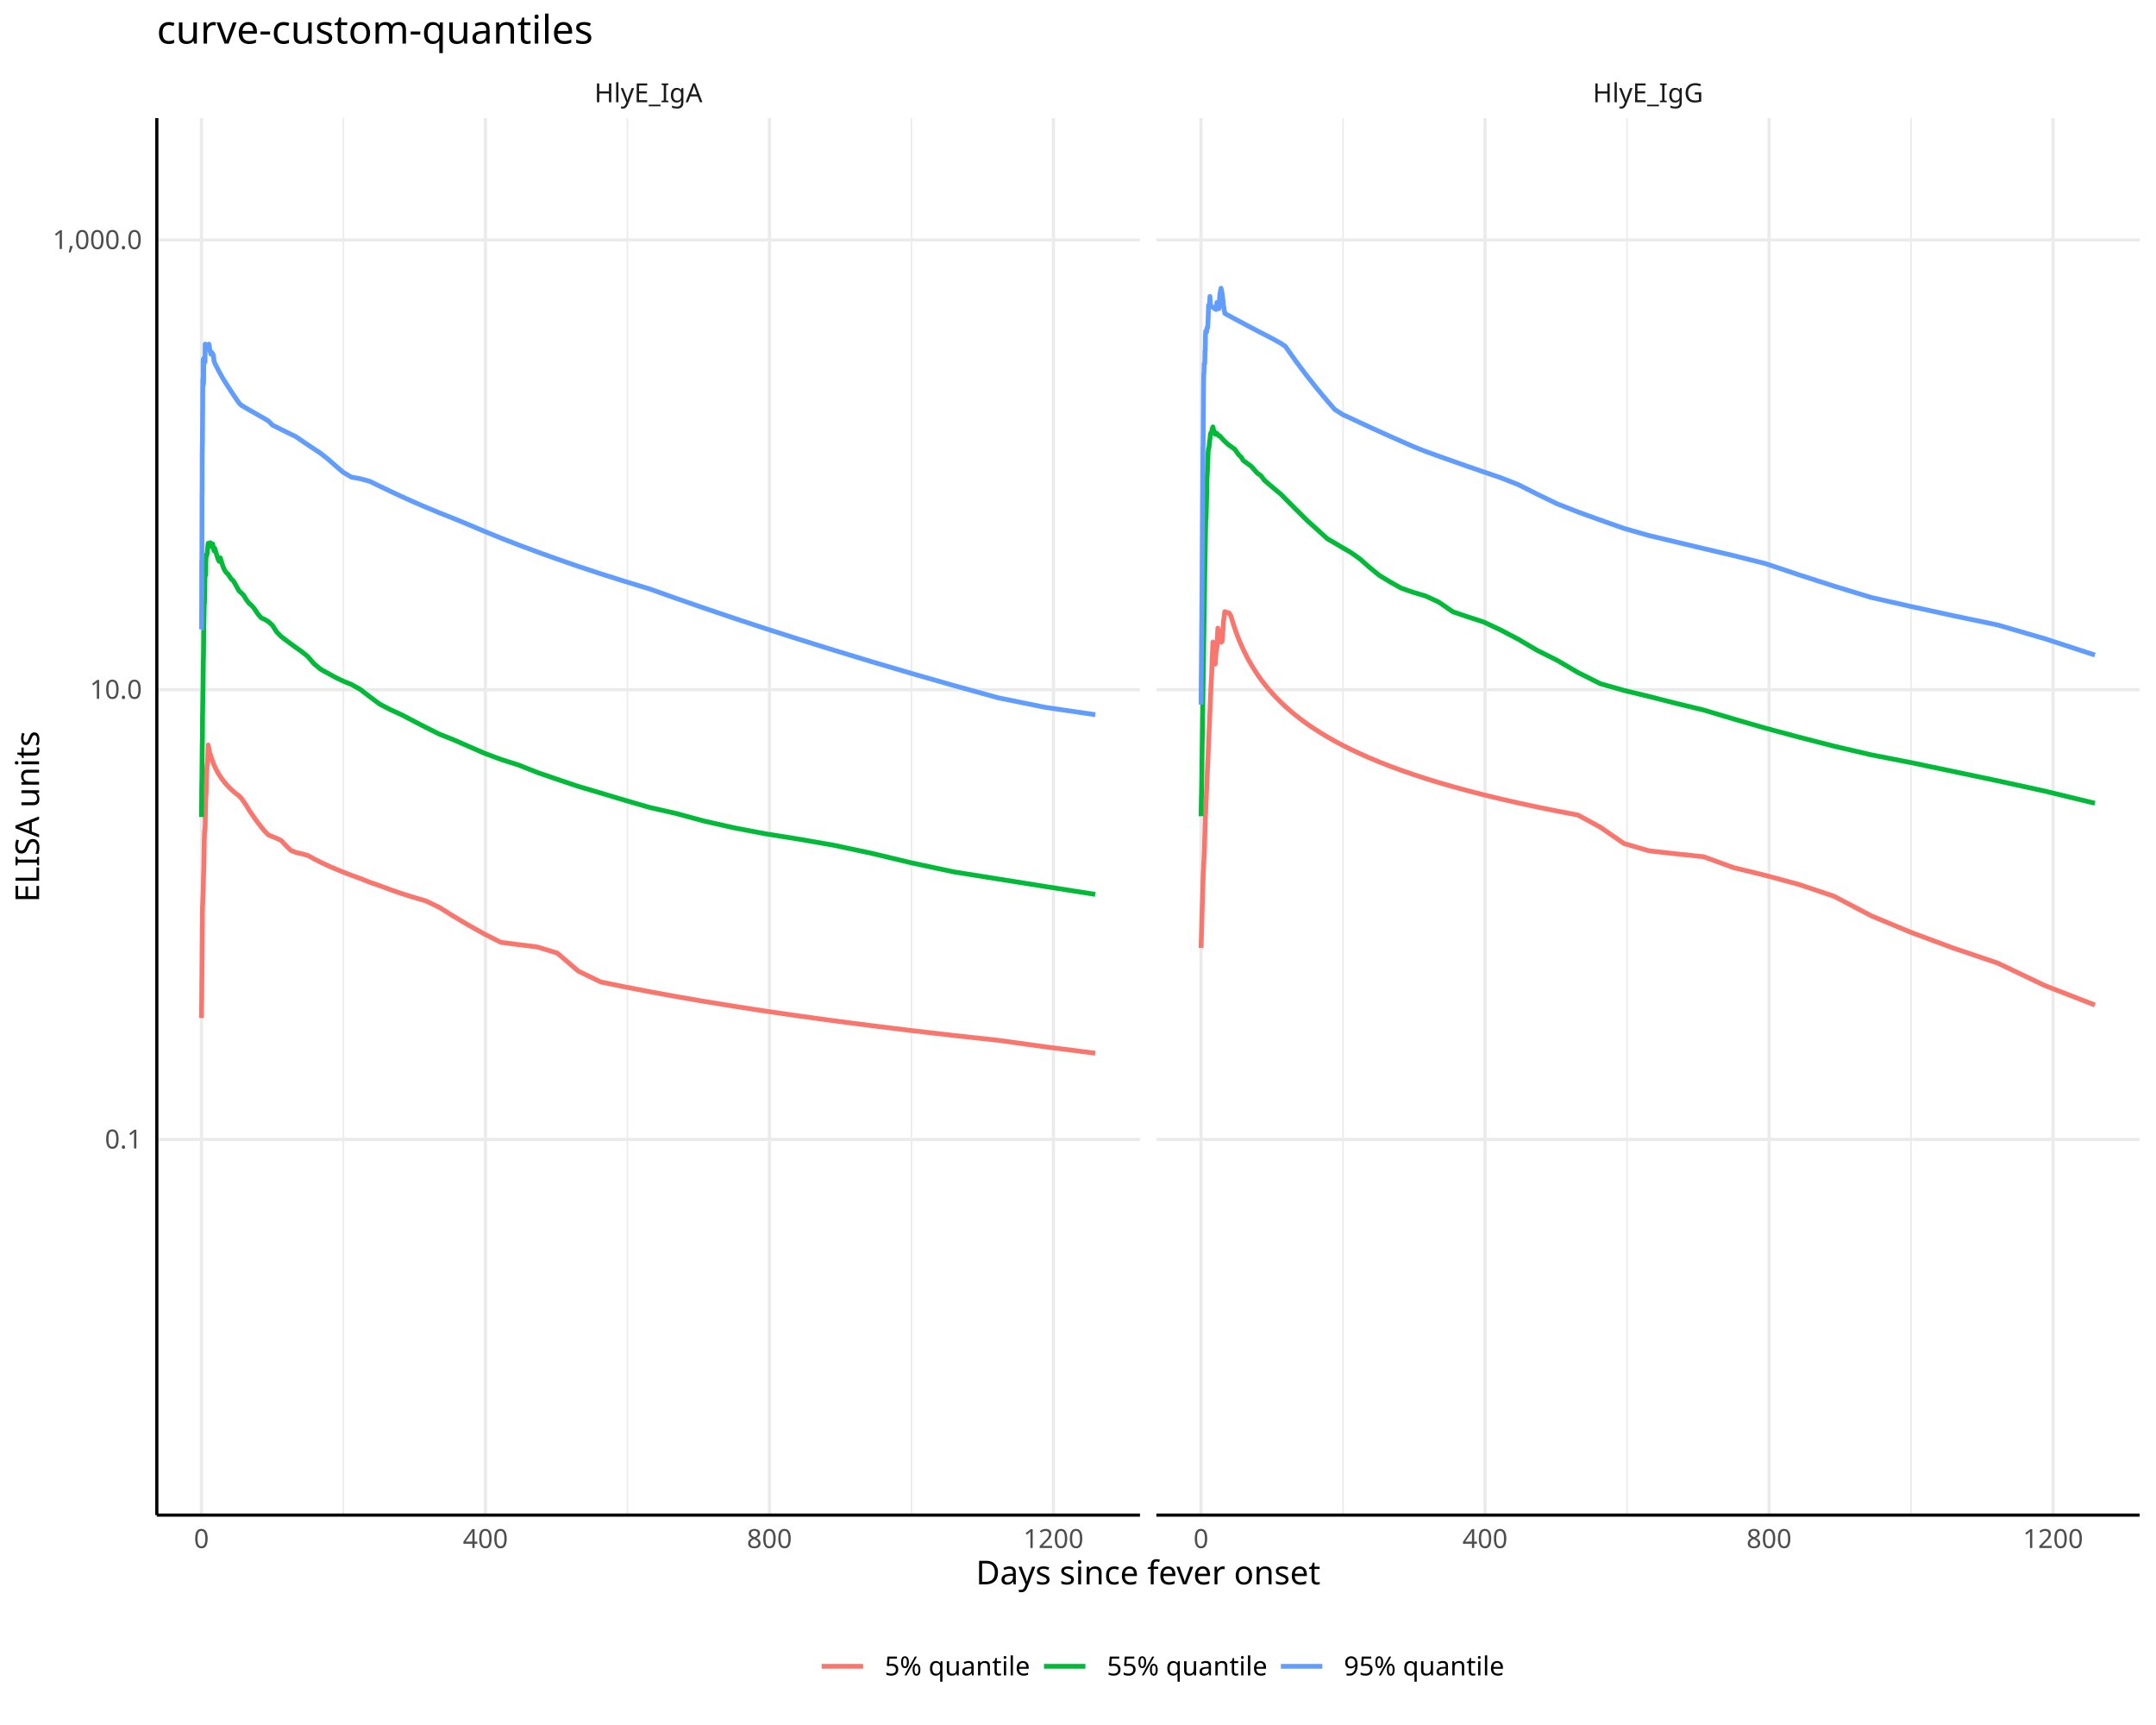
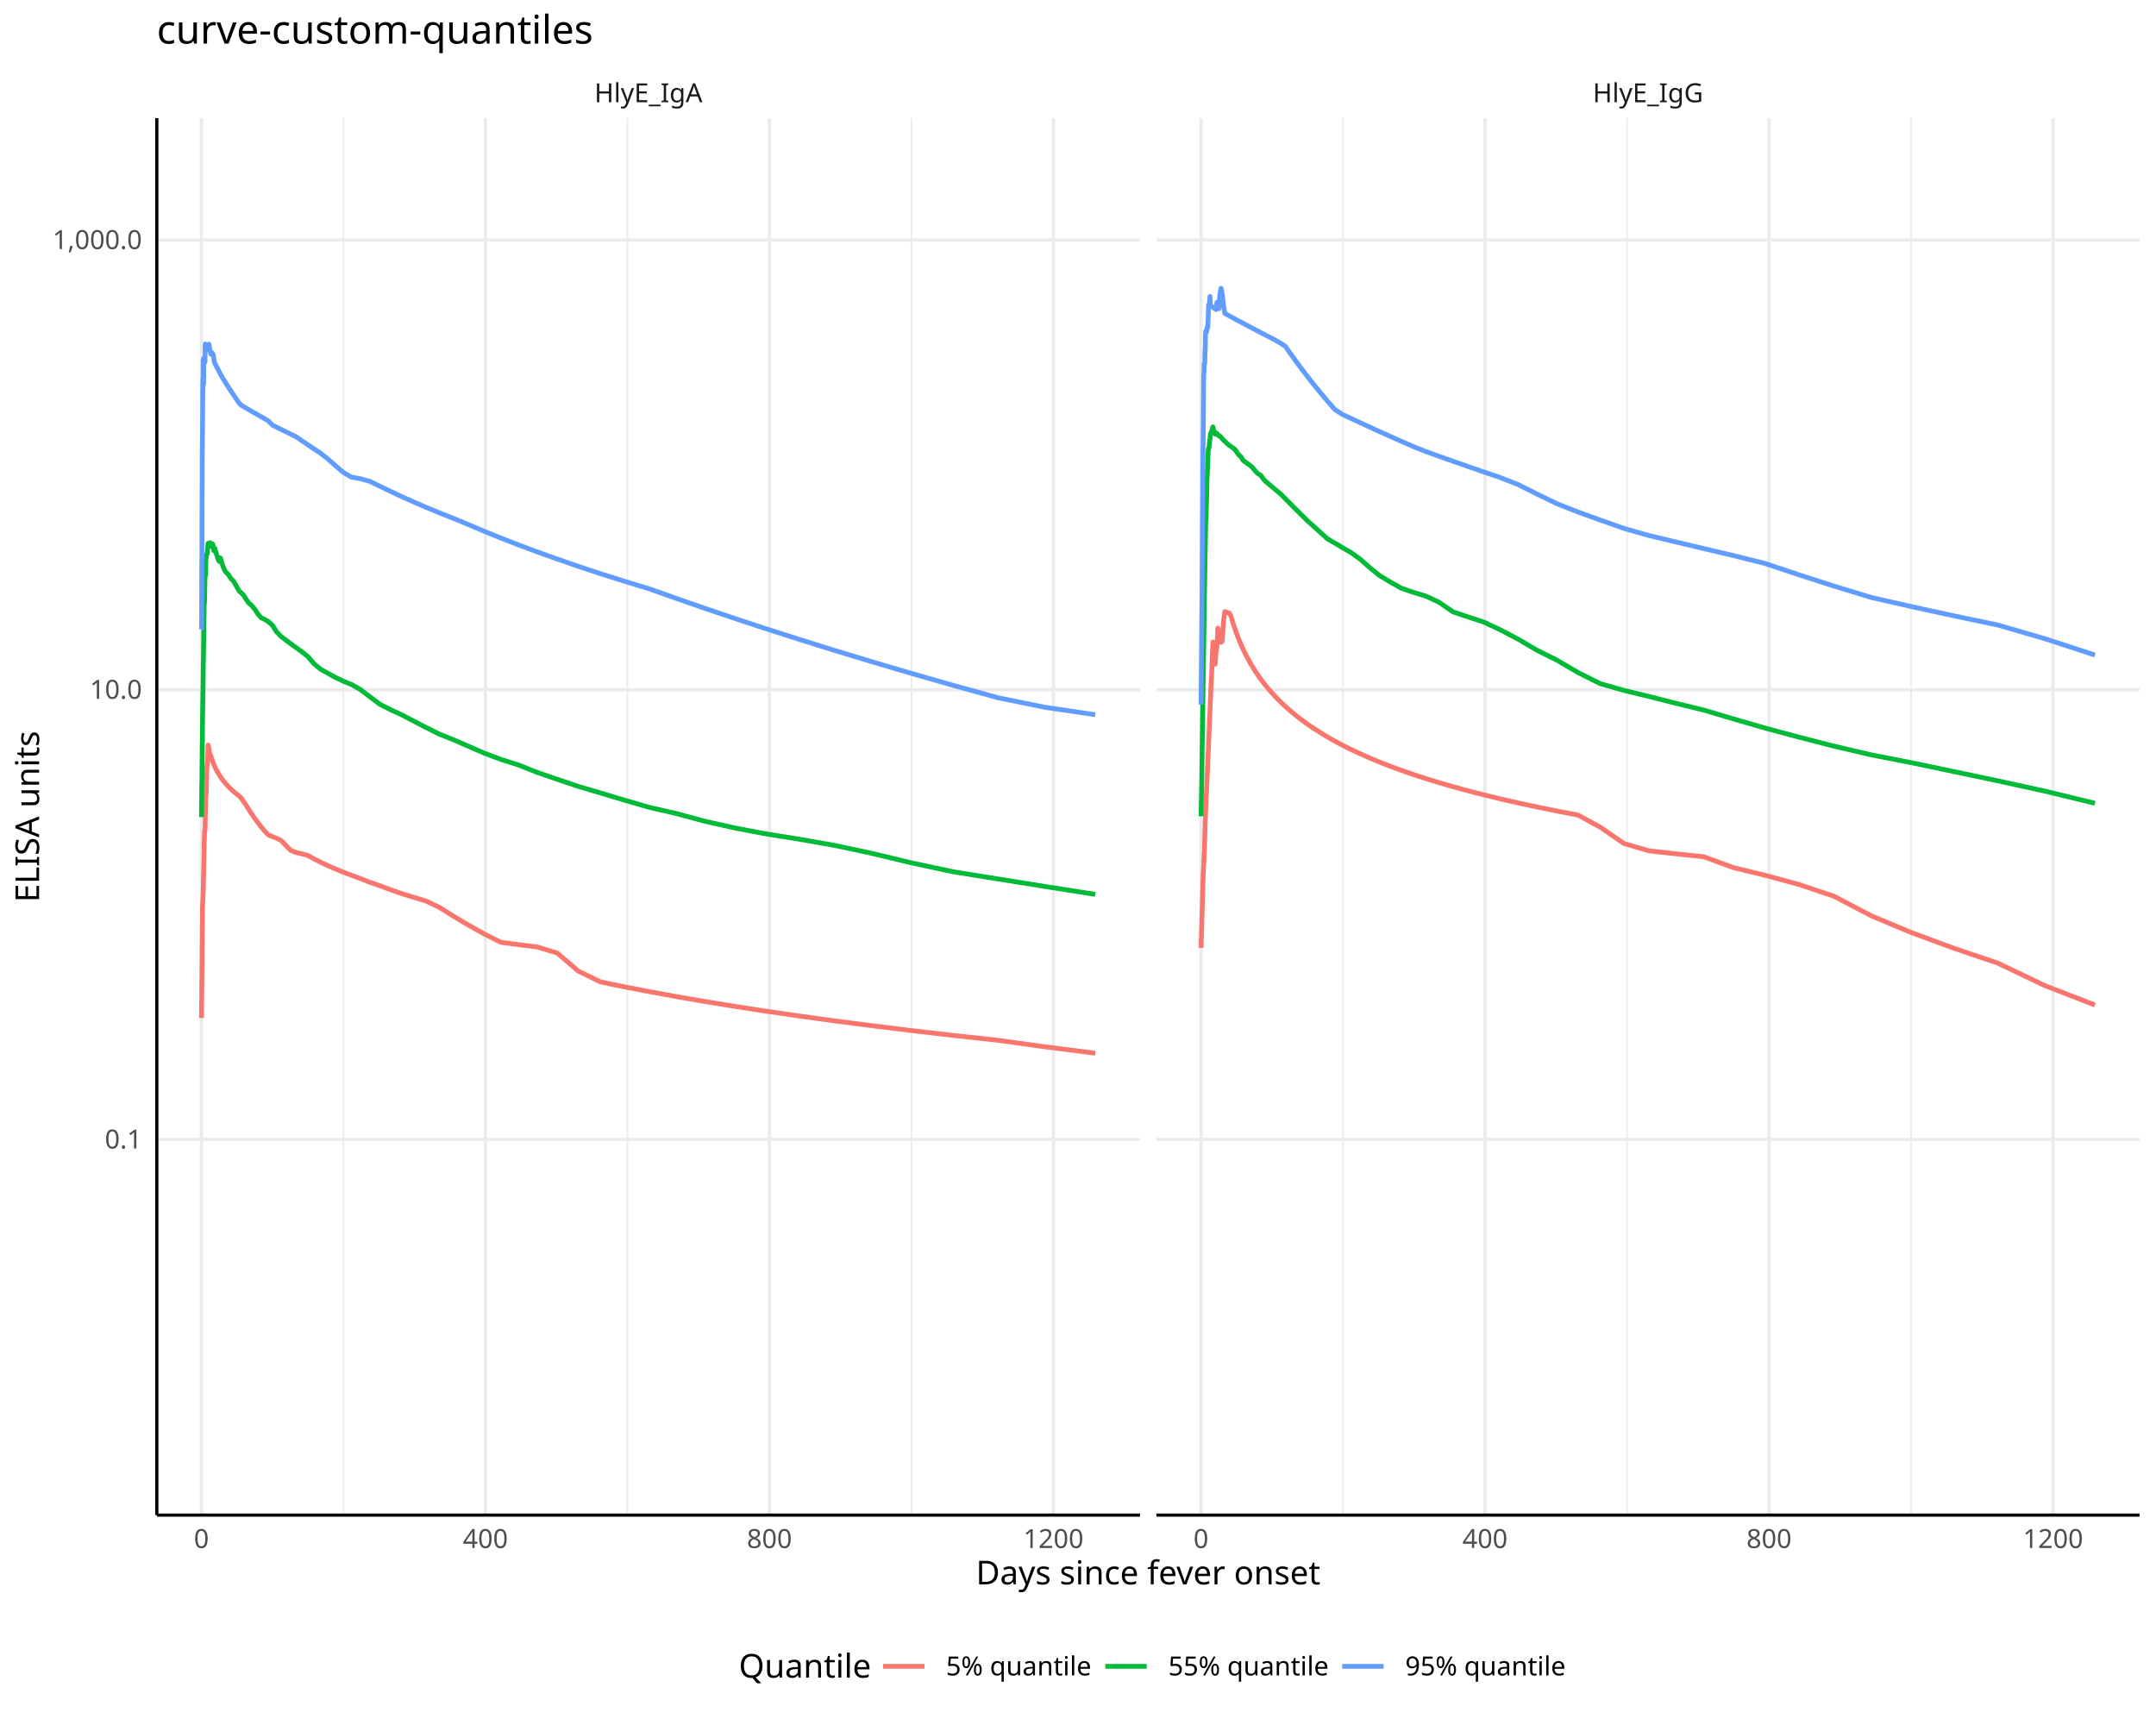
<svg xmlns="http://www.w3.org/2000/svg" class="svglite" data-engine-version="2.0" width="720.00pt" height="576.00pt" viewBox="0 0 720.00 576.00">
  <defs>
    <style type="text/css">
    .svglite line, .svglite polyline, .svglite polygon, .svglite path, .svglite rect, .svglite circle {
      fill: none;
      stroke: #000000;
      stroke-linecap: round;
      stroke-linejoin: round;
      stroke-miterlimit: 10.00;
    }
  </style>
  </defs>
  <rect width="100%" height="100%" style="stroke: none; fill: #FFFFFF;" />
  <defs>
    <clipPath id="cpMC4wMHw3MjAuMDB8MC4wMHw1NzYuMDA=">
      <rect x="0.00" y="0.00" width="720.00" height="576.00" />
    </clipPath>
  </defs>
  <g clip-path="url(#cpMC4wMHw3MjAuMDB8MC4wMHw1NzYuMDA=)">
</g>
  <defs>
    <clipPath id="cpNTIuMzd8MzgwLjcwfDM5LjQzfDUwNS45MQ==">
      <rect x="52.37" y="39.43" width="328.34" height="466.48" />
    </clipPath>
  </defs>
  <g clip-path="url(#cpNTIuMzd8MzgwLjcwfDM5LjQzfDUwNS45MQ==)">
    <polyline points="114.69,505.91 114.69,39.43 " style="stroke-width: 0.53; stroke: #EBEBEB; stroke-linecap: butt;" />
    <polyline points="209.54,505.91 209.54,39.43 " style="stroke-width: 0.53; stroke: #EBEBEB; stroke-linecap: butt;" />
    <polyline points="304.38,505.91 304.38,39.43 " style="stroke-width: 0.53; stroke: #EBEBEB; stroke-linecap: butt;" />
    <polyline points="52.37,380.47 380.70,380.47 " style="stroke-width: 1.07; stroke: #EBEBEB; stroke-linecap: butt;" />
    <polyline points="52.37,230.30 380.70,230.30 " style="stroke-width: 1.07; stroke: #EBEBEB; stroke-linecap: butt;" />
    <polyline points="52.37,80.13 380.70,80.13 " style="stroke-width: 1.07; stroke: #EBEBEB; stroke-linecap: butt;" />
    <polyline points="67.27,505.91 67.27,39.43 " style="stroke-width: 1.07; stroke: #EBEBEB; stroke-linecap: butt;" />
    <polyline points="162.11,505.91 162.11,39.43 " style="stroke-width: 1.07; stroke: #EBEBEB; stroke-linecap: butt;" />
    <polyline points="256.96,505.91 256.96,39.43 " style="stroke-width: 1.07; stroke: #EBEBEB; stroke-linecap: butt;" />
    <polyline points="351.81,505.91 351.81,39.43 " style="stroke-width: 1.07; stroke: #EBEBEB; stroke-linecap: butt;" />
    <polyline points="67.29,339.93 67.29,339.83 67.29,339.72 67.30,339.60 67.30,339.47 67.30,339.34 67.30,339.12 67.30,338.77 67.30,338.40 67.31,338.00 67.31,337.59 67.31,337.15 67.31,336.68 67.32,336.19 67.32,335.66 67.32,335.46 67.33,335.32 67.33,335.17 67.33,335.02 67.34,334.84 67.34,334.66 67.35,334.46 67.35,334.25 67.36,334.03 67.36,333.49 67.37,332.82 67.37,332.11 67.38,331.35 67.39,330.56 67.39,329.71 67.40,328.81 67.41,327.85 67.42,326.83 67.43,325.75 67.44,324.61 67.45,323.40 67.46,322.11 67.47,320.76 67.48,319.32 67.49,317.79 67.50,316.17 67.52,314.46 67.53,312.65 67.55,310.72 67.57,308.68 67.58,306.52 67.60,304.24 67.62,303.43 67.64,302.76 67.67,302.11 67.69,301.59 67.71,301.04 67.74,300.46 67.77,299.84 67.80,299.17 67.83,298.47 67.86,297.72 67.90,296.44 67.94,293.86 67.98,292.36 68.02,291.06 68.06,289.65 68.11,287.47 68.16,284.31 68.21,280.96 68.27,279.07 68.33,277.41 68.39,277.18 68.46,277.35 68.53,275.57 68.60,271.31 68.68,267.47 68.76,265.11 68.85,265.33 68.95,260.62 69.05,257.34 69.15,255.36 69.26,255.49 69.38,252.60 69.51,248.78 69.64,249.43 69.78,250.07 69.93,250.68 70.09,253.00 70.25,251.91 70.43,252.52 70.62,253.11 70.82,253.70 71.03,254.28 71.25,254.85 71.48,255.42 71.73,255.99 72.00,256.55 72.28,257.11 72.58,257.66 72.89,258.21 73.22,258.76 73.58,259.31 73.95,259.86 74.35,260.40 74.77,260.94 75.21,261.48 75.68,262.02 76.18,262.56 76.71,263.10 77.27,263.64 77.86,264.18 78.49,264.71 79.15,265.25 79.86,265.79 80.60,266.56 81.39,267.69 82.23,268.92 83.11,270.36 84.05,271.78 85.05,273.22 86.10,274.66 87.22,276.10 88.40,277.55 89.65,278.80 90.98,279.36 92.38,279.92 93.87,280.63 95.45,282.30 97.12,283.96 98.89,284.67 100.76,285.09 102.75,285.62 104.85,286.77 107.07,287.92 109.43,289.02 111.93,290.11 114.58,291.19 117.38,292.27 120.35,293.35 123.50,294.60 126.83,295.75 130.36,297.07 134.10,298.37 138.06,299.61 142.25,300.84 146.69,302.97 151.40,305.91 156.38,308.87 161.67,311.84 167.26,314.65 173.18,315.43 179.46,316.21 186.11,318.25 193.15,324.28 200.61,327.89 208.51,329.51 216.88,331.13 225.74,332.75 235.13,334.37 245.08,335.99 255.62,337.62 266.78,339.24 278.60,340.87 291.12,342.49 304.38,344.12 318.43,345.75 333.32,347.37 349.08,349.56 365.78,351.68 " style="stroke-width: 1.60; stroke: #F8766D; stroke-linecap: butt;" />
    <polyline points="67.29,272.82 67.29,272.73 67.29,272.63 67.30,272.53 67.30,272.42 67.30,272.30 67.30,272.17 67.30,272.01 67.30,271.67 67.31,271.19 67.31,270.69 67.31,270.20 67.31,269.67 67.32,269.18 67.32,268.97 67.32,268.76 67.33,268.55 67.33,268.33 67.33,268.10 67.34,267.89 67.34,267.69 67.35,267.48 67.35,267.26 67.36,265.68 67.36,264.92 67.37,264.40 67.37,263.85 67.38,263.26 67.39,262.64 67.39,261.98 67.40,261.28 67.41,261.21 67.42,261.55 67.43,260.82 67.44,259.80 67.45,258.72 67.46,257.62 67.47,256.53 67.48,255.44 67.49,254.59 67.50,253.51 67.52,250.68 67.53,249.15 67.55,248.65 67.57,247.67 67.58,246.90 67.60,245.55 67.62,243.40 67.64,239.56 67.67,238.12 67.69,236.64 67.71,235.19 67.74,233.69 67.77,231.29 67.80,230.07 67.83,228.41 67.86,225.29 67.90,221.19 67.94,219.97 67.98,217.04 68.02,213.39 68.06,208.81 68.11,206.98 68.16,204.62 68.21,200.40 68.27,201.52 68.33,200.03 68.39,196.54 68.46,192.77 68.53,190.68 68.60,190.80 68.68,192.00 68.76,186.96 68.85,186.05 68.95,185.16 69.05,185.26 69.15,185.06 69.26,184.07 69.38,182.67 69.51,181.42 69.64,181.64 69.78,181.87 69.93,182.11 70.09,181.68 70.25,181.22 70.43,181.68 70.62,182.15 70.82,182.62 71.03,181.64 71.25,182.75 71.48,183.95 71.73,183.09 72.00,184.03 72.28,184.99 72.58,185.97 72.89,186.89 73.22,187.46 73.58,186.29 73.95,187.54 74.35,188.80 74.77,189.87 75.21,190.73 75.68,191.29 76.18,191.75 76.71,192.55 77.27,193.40 77.86,193.86 78.49,194.89 79.15,196.09 79.86,197.36 80.60,197.99 81.39,198.80 82.23,200.19 83.11,201.38 84.05,202.18 85.05,203.38 86.10,204.98 87.22,206.30 88.40,206.84 89.65,207.59 90.98,208.80 92.38,211.00 93.87,212.53 95.45,213.73 97.12,214.98 98.89,216.26 100.76,217.59 102.75,219.18 104.85,221.61 107.07,223.47 109.43,224.76 111.93,226.16 114.58,227.42 117.38,228.56 120.35,230.23 123.50,232.65 126.83,235.13 130.36,236.96 134.10,238.66 138.06,240.73 142.25,242.91 146.69,245.12 151.40,246.99 156.38,249.16 161.67,251.48 167.26,253.57 173.18,255.45 179.46,257.94 186.11,260.23 193.15,262.59 200.61,264.80 208.51,267.17 216.88,269.60 225.74,271.62 235.13,274.16 245.08,276.41 255.62,278.42 266.78,280.20 278.60,282.27 291.12,284.94 304.38,288.12 318.43,291.12 333.32,293.50 349.08,296.02 365.78,298.65 " style="stroke-width: 1.60; stroke: #00BA38; stroke-linecap: butt;" />
    <polyline points="67.29,210.12 67.29,210.11 67.29,210.10 67.30,210.09 67.30,210.07 67.30,210.06 67.30,210.04 67.30,210.03 67.30,210.01 67.31,209.96 67.31,209.70 67.31,209.41 67.31,209.12 67.32,208.80 67.32,208.47 67.32,208.11 67.33,207.73 67.33,207.34 67.33,206.91 67.34,205.84 67.34,203.93 67.35,203.75 67.35,201.76 67.36,199.17 67.36,196.43 67.37,193.52 67.37,190.47 67.38,187.35 67.39,199.84 67.39,198.98 67.40,196.16 67.41,192.81 67.42,189.26 67.43,185.48 67.44,181.46 67.45,177.98 67.46,173.06 67.47,168.71 67.48,164.66 67.49,164.41 67.50,164.11 67.52,161.34 67.53,152.33 67.55,150.92 67.57,149.48 67.58,148.72 67.60,147.86 67.62,145.09 67.64,141.90 67.67,137.88 67.69,133.83 67.71,129.65 67.74,126.49 67.77,128.89 67.80,129.10 67.83,127.89 67.86,120.00 67.90,127.95 67.94,128.08 67.98,128.20 68.02,125.77 68.06,120.54 68.11,119.52 68.16,119.86 68.21,119.91 68.27,120.15 68.33,120.39 68.39,120.65 68.46,120.92 68.53,114.88 68.60,114.99 68.68,115.12 68.76,115.24 68.85,115.38 68.95,115.39 69.05,115.36 69.15,115.62 69.26,115.80 69.38,116.00 69.51,116.22 69.64,115.01 69.78,114.92 69.93,115.84 70.09,117.15 70.25,117.46 70.43,118.27 70.62,117.60 70.82,117.84 71.03,118.12 71.25,118.57 71.48,120.53 71.73,121.29 72.00,121.81 72.28,122.36 72.58,122.93 72.89,123.54 73.22,124.16 73.58,124.82 73.95,125.50 74.35,126.21 74.77,126.89 75.21,127.59 75.68,128.34 76.18,129.11 76.71,129.93 77.27,130.78 77.86,131.68 78.49,132.61 79.15,133.59 79.86,134.61 80.60,135.33 81.39,135.80 82.23,136.29 83.11,136.80 84.05,137.34 85.05,137.91 86.10,138.52 87.22,139.15 88.40,139.82 89.65,140.58 90.98,141.94 92.38,142.65 93.87,143.39 95.45,144.16 97.12,144.98 98.89,145.85 100.76,147.14 102.75,148.49 104.85,149.89 107.07,151.36 109.43,153.21 111.93,155.42 114.58,157.69 117.38,159.33 120.35,159.85 123.50,160.73 126.83,162.35 130.36,164.04 134.10,165.79 138.06,167.57 142.25,169.38 146.69,171.22 151.40,173.08 156.38,175.14 161.67,177.38 167.26,179.66 173.18,181.96 179.46,184.30 186.11,186.68 193.15,189.12 200.61,191.59 208.51,194.09 216.88,196.63 225.74,199.78 235.13,203.04 245.08,206.41 255.62,209.88 266.78,213.46 278.60,217.15 291.12,220.95 304.38,224.86 318.43,228.88 333.32,233.00 349.08,236.20 365.78,238.65 " style="stroke-width: 1.60; stroke: #619CFF; stroke-linecap: butt;" />
  </g>
  <g clip-path="url(#cpMC4wMHw3MjAuMDB8MC4wMHw1NzYuMDA=)">
</g>
  <defs>
    <clipPath id="cpMzg2LjE4fDcxNC41MnwzOS40M3w1MDUuOTE=">
      <rect x="386.18" y="39.43" width="328.34" height="466.48" />
    </clipPath>
  </defs>
  <g clip-path="url(#cpMzg2LjE4fDcxNC41MnwzOS40M3w1MDUuOTE=)">
    <polyline points="448.51,505.91 448.51,39.43 " style="stroke-width: 0.53; stroke: #EBEBEB; stroke-linecap: butt;" />
    <polyline points="543.35,505.91 543.35,39.43 " style="stroke-width: 0.53; stroke: #EBEBEB; stroke-linecap: butt;" />
    <polyline points="638.20,505.91 638.20,39.43 " style="stroke-width: 0.53; stroke: #EBEBEB; stroke-linecap: butt;" />
    <polyline points="386.18,380.47 714.52,380.47 " style="stroke-width: 1.07; stroke: #EBEBEB; stroke-linecap: butt;" />
    <polyline points="386.18,230.30 714.52,230.30 " style="stroke-width: 1.07; stroke: #EBEBEB; stroke-linecap: butt;" />
    <polyline points="386.18,80.13 714.52,80.13 " style="stroke-width: 1.07; stroke: #EBEBEB; stroke-linecap: butt;" />
    <polyline points="401.08,505.91 401.08,39.43 " style="stroke-width: 1.07; stroke: #EBEBEB; stroke-linecap: butt;" />
    <polyline points="495.93,505.91 495.93,39.43 " style="stroke-width: 1.07; stroke: #EBEBEB; stroke-linecap: butt;" />
    <polyline points="590.78,505.91 590.78,39.43 " style="stroke-width: 1.07; stroke: #EBEBEB; stroke-linecap: butt;" />
    <polyline points="685.62,505.91 685.62,39.43 " style="stroke-width: 1.07; stroke: #EBEBEB; stroke-linecap: butt;" />
    <polyline points="401.11,316.52 401.11,316.44 401.11,316.37 401.11,316.29 401.11,316.20 401.12,316.11 401.12,316.02 401.12,315.92 401.12,315.82 401.12,315.74 401.13,315.66 401.13,315.57 401.13,315.48 401.13,315.39 401.14,315.28 401.14,315.17 401.14,315.06 401.15,314.94 401.15,314.81 401.15,314.67 401.16,314.52 401.16,314.37 401.17,314.21 401.17,314.03 401.18,313.85 401.18,313.66 401.19,313.45 401.20,313.23 401.20,313.00 401.21,312.76 401.22,312.50 401.23,312.22 401.23,311.93 401.24,311.63 401.25,311.30 401.26,310.96 401.27,310.59 401.28,310.20 401.30,309.79 401.31,309.36 401.32,308.90 401.34,308.41 401.35,307.90 401.37,307.35 401.38,306.77 401.40,306.16 401.42,305.51 401.44,304.82 401.46,304.09 401.48,303.32 401.51,302.50 401.53,301.63 401.56,300.72 401.59,299.74 401.61,298.71 401.65,297.62 401.68,296.47 401.71,295.24 401.75,293.95 401.79,292.57 401.83,291.57 401.88,290.71 401.93,289.79 401.98,288.82 402.03,287.79 402.08,286.70 402.14,285.55 402.21,284.08 402.27,281.74 402.34,279.27 402.42,276.64 402.50,274.16 402.58,272.21 402.67,270.16 402.76,267.98 402.86,265.67 402.97,263.22 403.08,260.63 403.20,257.88 403.32,254.97 403.46,251.89 403.60,248.63 403.74,245.15 403.90,241.40 404.07,237.43 404.25,233.22 404.43,228.75 404.63,225.38 404.84,219.36 405.06,214.39 405.30,215.75 405.55,221.17 405.82,221.78 406.10,217.89 406.39,216.25 406.71,209.76 407.04,211.05 407.39,212.87 407.77,214.46 408.16,214.13 408.58,207.55 409.03,204.23 409.50,204.40 410.00,204.57 410.52,204.75 411.08,205.72 411.68,207.73 412.30,209.67 412.97,211.56 413.67,213.40 414.42,215.18 415.21,216.92 416.05,218.64 416.93,220.32 417.87,221.97 418.87,223.59 419.92,225.20 421.03,226.78 422.22,228.34 423.47,229.89 424.80,231.42 426.20,232.93 427.69,234.43 429.27,235.92 430.94,237.39 432.70,238.86 434.58,240.31 436.56,241.76 438.66,243.19 440.89,244.62 443.25,246.04 445.75,247.46 448.39,248.87 451.20,250.27 454.17,251.66 457.31,253.06 460.64,254.44 464.17,255.83 467.91,257.20 471.87,258.58 476.07,259.95 480.51,261.32 485.22,262.68 490.20,264.04 495.48,265.40 501.08,266.76 507.00,268.11 513.28,269.46 519.92,270.81 526.97,272.16 534.42,276.21 542.33,281.66 550.69,284.11 559.56,285.09 568.95,286.08 578.90,289.71 589.43,292.27 600.59,295.29 612.41,299.24 624.94,305.81 638.20,311.34 652.25,316.55 667.13,321.59 682.90,329.11 699.60,335.59 " style="stroke-width: 1.60; stroke: #F8766D; stroke-linecap: butt;" />
    <polyline points="401.11,272.55 401.11,272.46 401.11,272.38 401.11,272.29 401.11,272.19 401.12,272.09 401.12,271.98 401.12,271.86 401.12,271.75 401.12,271.63 401.13,271.50 401.13,271.36 401.13,271.22 401.13,271.07 401.14,270.88 401.14,270.69 401.14,270.48 401.15,270.27 401.15,270.04 401.15,269.79 401.16,269.53 401.16,269.26 401.17,268.97 401.17,268.66 401.18,268.33 401.18,267.99 401.19,267.62 401.20,267.24 401.20,266.84 401.21,266.41 401.22,266.03 401.23,265.69 401.23,265.34 401.24,264.96 401.25,264.56 401.26,264.11 401.27,263.53 401.28,262.92 401.30,262.19 401.31,261.43 401.32,260.62 401.34,259.77 401.35,258.86 401.37,257.90 401.38,256.54 401.40,254.89 401.42,253.20 401.44,251.71 401.46,250.14 401.48,248.48 401.51,246.74 401.53,245.09 401.56,243.36 401.59,241.53 401.61,239.68 401.65,237.55 401.68,235.37 401.71,233.07 401.75,230.67 401.79,227.99 401.83,225.12 401.88,222.16 401.93,219.10 401.98,215.87 402.03,212.44 402.08,208.80 402.14,204.89 402.21,201.03 402.27,196.56 402.34,191.99 402.42,187.14 402.50,183.03 402.58,178.03 402.67,173.35 402.76,173.27 402.86,169.40 402.97,165.12 403.08,159.96 403.20,157.64 403.32,154.57 403.46,150.87 403.60,149.64 403.74,149.56 403.90,147.64 404.07,146.64 404.25,144.76 404.43,144.51 404.63,144.16 404.84,143.20 405.06,142.55 405.30,143.77 405.55,144.08 405.82,145.01 406.10,144.76 406.39,144.71 406.71,145.13 407.04,145.57 407.39,145.57 407.77,146.02 408.16,146.48 408.58,146.96 409.03,147.36 409.50,147.81 410.00,148.28 410.52,148.71 411.08,149.09 411.68,149.53 412.30,149.95 412.97,150.86 413.67,151.88 414.42,152.54 415.21,153.80 416.05,154.39 416.93,155.02 417.87,155.73 418.87,156.85 419.92,158.03 421.03,158.75 422.22,160.34 423.47,161.43 424.80,162.56 426.20,163.73 427.69,164.96 429.27,166.56 430.94,168.24 432.70,170.01 434.58,171.87 436.56,173.84 438.66,175.72 440.89,177.73 443.25,179.88 445.75,181.33 448.39,182.90 451.20,184.53 454.17,186.65 457.31,189.42 460.64,192.14 464.17,194.27 467.91,196.38 471.87,197.76 476.07,199.01 480.51,201.06 485.22,204.30 490.20,205.98 495.48,207.70 501.08,210.33 507.00,213.43 513.28,217.13 519.92,220.44 526.97,224.56 534.42,228.29 542.33,230.54 550.69,232.56 559.56,234.82 568.95,237.09 578.90,240.06 589.43,243.10 600.59,246.10 612.41,249.14 624.94,252.06 638.20,254.65 652.25,257.59 667.13,260.72 682.90,264.17 699.60,268.21 " style="stroke-width: 1.60; stroke: #00BA38; stroke-linecap: butt;" />
    <polyline points="401.11,235.25 401.11,234.97 401.11,234.67 401.11,234.36 401.11,234.02 401.12,233.67 401.12,233.29 401.12,232.90 401.12,232.47 401.12,232.03 401.13,231.55 401.13,231.05 401.13,230.67 401.13,230.36 401.14,230.03 401.14,229.68 401.14,229.30 401.15,228.91 401.15,228.49 401.15,228.05 401.16,227.58 401.16,227.08 401.17,226.55 401.17,225.99 401.18,225.39 401.18,224.76 401.19,224.10 401.20,223.39 401.20,222.64 401.21,221.84 401.22,221.00 401.23,220.11 401.23,219.16 401.24,218.15 401.25,217.08 401.26,215.95 401.27,214.75 401.28,213.47 401.30,212.12 401.31,210.68 401.32,209.15 401.34,207.53 401.35,205.80 401.37,203.97 401.38,202.02 401.40,199.95 401.42,197.75 401.44,194.66 401.46,191.31 401.48,187.75 401.51,183.98 401.53,180.06 401.56,176.50 401.59,172.67 401.61,168.56 401.65,164.15 401.68,159.42 401.71,154.35 401.75,149.16 401.79,148.84 401.83,143.70 401.88,136.67 401.93,129.71 401.98,125.28 402.03,124.56 402.08,124.68 402.14,121.53 402.21,121.56 402.27,121.60 402.34,121.22 402.42,117.10 402.50,116.99 402.58,111.58 402.67,110.59 402.76,110.66 402.86,110.73 402.97,110.81 403.08,109.47 403.20,109.47 403.32,109.43 403.46,106.66 403.60,101.89 403.74,101.74 403.90,101.83 404.07,99.00 404.25,102.02 404.43,102.16 404.63,102.31 404.84,102.46 405.06,102.63 405.30,102.80 405.55,102.98 405.82,103.16 406.10,103.36 406.39,100.99 406.71,102.02 407.04,103.08 407.39,98.23 407.77,96.25 408.16,98.15 408.58,101.91 409.03,104.66 409.50,104.92 410.00,105.19 410.52,105.48 411.08,105.78 411.68,106.10 412.30,106.44 412.97,106.80 413.67,107.17 414.42,107.57 415.21,107.99 416.05,108.44 416.93,108.91 417.87,109.40 418.87,109.93 419.92,110.48 421.03,111.06 422.22,111.67 423.47,112.32 424.80,113.00 426.20,113.78 427.69,114.61 429.27,115.67 430.94,118.05 432.70,120.51 434.58,123.04 436.56,125.64 438.66,128.31 440.89,131.05 443.25,133.86 445.75,136.73 448.39,138.43 451.20,139.72 454.17,141.11 457.31,142.56 460.64,144.08 464.17,145.67 467.91,147.33 471.87,149.07 476.07,150.74 480.51,152.34 485.22,154.01 490.20,155.76 495.48,157.58 501.08,159.49 507.00,161.81 513.28,164.97 519.92,168.19 526.97,170.96 534.42,173.65 542.33,176.44 550.69,178.83 559.56,180.94 568.95,183.18 578.90,185.52 589.43,188.15 600.59,191.88 612.41,195.69 624.94,199.51 638.20,202.52 652.25,205.58 667.13,208.69 682.90,213.28 699.60,218.73 " style="stroke-width: 1.60; stroke: #619CFF; stroke-linecap: butt;" />
  </g>
  <g clip-path="url(#cpMC4wMHw3MjAuMDB8MC4wMHw1NzYuMDA=)">
</g>
  <defs>
    <clipPath id="cpNTIuMzd8MzgwLjcwfDIyLjc4fDM5LjQz">
      <rect x="52.37" y="22.78" width="328.34" height="16.65" />
    </clipPath>
  </defs>
  <g clip-path="url(#cpNTIuMzd8MzgwLjcwfDIyLjc4fDM5LjQz)">
    <text x="216.54" y="34.14" text-anchor="middle" style="font-size: 8.80px; fill: #1A1A1A; font-family: sans;" textLength="36.69px" lengthAdjust="spacingAndGlyphs">HlyE_IgA</text>
  </g>
  <g clip-path="url(#cpMC4wMHw3MjAuMDB8MC4wMHw1NzYuMDA=)">
</g>
  <defs>
    <clipPath id="cpMzg2LjE4fDcxNC41MnwyMi43OHwzOS40Mw==">
      <rect x="386.18" y="22.78" width="328.34" height="16.65" />
    </clipPath>
  </defs>
  <g clip-path="url(#cpMzg2LjE4fDcxNC41MnwyMi43OHwzOS40Mw==)">
    <text x="550.35" y="34.14" text-anchor="middle" style="font-size: 8.80px; fill: #1A1A1A; font-family: sans;" textLength="37.67px" lengthAdjust="spacingAndGlyphs">HlyE_IgG</text>
  </g>
  <g clip-path="url(#cpMC4wMHw3MjAuMDB8MC4wMHw1NzYuMDA=)">
    <polyline points="52.37,505.91 380.70,505.91 " style="stroke-width: 1.07; stroke-linecap: butt;" />
    <text x="67.27" y="516.90" text-anchor="middle" style="font-size: 8.80px; fill: #4D4D4D; font-family: sans;" textLength="4.89px" lengthAdjust="spacingAndGlyphs">0</text>
    <text x="162.11" y="516.90" text-anchor="middle" style="font-size: 8.80px; fill: #4D4D4D; font-family: sans;" textLength="14.68px" lengthAdjust="spacingAndGlyphs">400</text>
    <text x="256.96" y="516.90" text-anchor="middle" style="font-size: 8.80px; fill: #4D4D4D; font-family: sans;" textLength="14.68px" lengthAdjust="spacingAndGlyphs">800</text>
    <text x="351.81" y="516.90" text-anchor="middle" style="font-size: 8.80px; fill: #4D4D4D; font-family: sans;" textLength="19.58px" lengthAdjust="spacingAndGlyphs">1200</text>
    <polyline points="386.18,505.91 714.52,505.91 " style="stroke-width: 1.07; stroke-linecap: butt;" />
    <text x="401.08" y="516.90" text-anchor="middle" style="font-size: 8.80px; fill: #4D4D4D; font-family: sans;" textLength="4.89px" lengthAdjust="spacingAndGlyphs">0</text>
    <text x="495.93" y="516.90" text-anchor="middle" style="font-size: 8.80px; fill: #4D4D4D; font-family: sans;" textLength="14.68px" lengthAdjust="spacingAndGlyphs">400</text>
    <text x="590.78" y="516.90" text-anchor="middle" style="font-size: 8.80px; fill: #4D4D4D; font-family: sans;" textLength="14.68px" lengthAdjust="spacingAndGlyphs">800</text>
    <text x="685.62" y="516.90" text-anchor="middle" style="font-size: 8.80px; fill: #4D4D4D; font-family: sans;" textLength="19.58px" lengthAdjust="spacingAndGlyphs">1200</text>
    <polyline points="52.37,505.91 52.37,39.43 " style="stroke-width: 1.07; stroke-linecap: butt;" />
    <text x="47.44" y="383.50" text-anchor="end" style="font-size: 8.80px; fill: #4D4D4D; font-family: sans;" textLength="12.23px" lengthAdjust="spacingAndGlyphs">0.1</text>
    <text x="47.44" y="233.33" text-anchor="end" style="font-size: 8.80px; fill: #4D4D4D; font-family: sans;" textLength="17.13px" lengthAdjust="spacingAndGlyphs">10.0</text>
    <text x="47.44" y="83.16" text-anchor="end" style="font-size: 8.80px; fill: #4D4D4D; font-family: sans;" textLength="29.36px" lengthAdjust="spacingAndGlyphs">1,000.0</text>
    <text x="383.44" y="529.04" text-anchor="middle" style="font-size: 11.00px; font-family: sans;" textLength="111.30px" lengthAdjust="spacingAndGlyphs">Days since fever onset</text>
    <text transform="translate(13.05,272.67) rotate(-90)" text-anchor="middle" style="font-size: 11.00px; font-family: sans;" textLength="57.49px" lengthAdjust="spacingAndGlyphs">ELISA units</text>
-     <line x1="274.41" y1="556.40" x2="288.24" y2="556.40" style="stroke-width: 1.60; stroke: #F8766D; stroke-linecap: butt;" />
-     <line x1="348.64" y1="556.40" x2="362.47" y2="556.40" style="stroke-width: 1.60; stroke: #00BA38; stroke-linecap: butt;" />
-     <line x1="427.76" y1="556.40" x2="441.59" y2="556.40" style="stroke-width: 1.60; stroke: #619CFF; stroke-linecap: butt;" />
-     <text x="295.45" y="559.43" style="font-size: 8.80px; font-family: sans;" textLength="45.99px" lengthAdjust="spacingAndGlyphs">5% quantile</text>
-     <text x="369.67" y="559.43" style="font-size: 8.80px; font-family: sans;" textLength="50.88px" lengthAdjust="spacingAndGlyphs">55% quantile</text>
-     <text x="448.80" y="559.43" style="font-size: 8.80px; font-family: sans;" textLength="50.88px" lengthAdjust="spacingAndGlyphs">95% quantile</text>
+     <text x="246.72" y="560.19" style="font-size: 11.00px; font-family: sans;" textLength="40.97px" lengthAdjust="spacingAndGlyphs">Quantile</text>
+     <line x1="294.90" y1="556.40" x2="308.73" y2="556.40" style="stroke-width: 1.60; stroke: #F8766D; stroke-linecap: butt;" />
+     <line x1="369.13" y1="556.40" x2="382.95" y2="556.40" style="stroke-width: 1.60; stroke: #00BA38; stroke-linecap: butt;" />
+     <line x1="448.25" y1="556.40" x2="462.08" y2="556.40" style="stroke-width: 1.60; stroke: #619CFF; stroke-linecap: butt;" />
+     <text x="315.93" y="559.43" style="font-size: 8.80px; font-family: sans;" textLength="45.99px" lengthAdjust="spacingAndGlyphs">5% quantile</text>
+     <text x="390.16" y="559.43" style="font-size: 8.80px; font-family: sans;" textLength="50.88px" lengthAdjust="spacingAndGlyphs">55% quantile</text>
+     <text x="469.28" y="559.43" style="font-size: 8.80px; font-family: sans;" textLength="50.88px" lengthAdjust="spacingAndGlyphs">95% quantile</text>
    <text x="52.37" y="14.56" style="font-size: 13.20px; font-family: sans;" textLength="136.49px" lengthAdjust="spacingAndGlyphs">curve-custom-quantiles</text>
  </g>
</svg>
